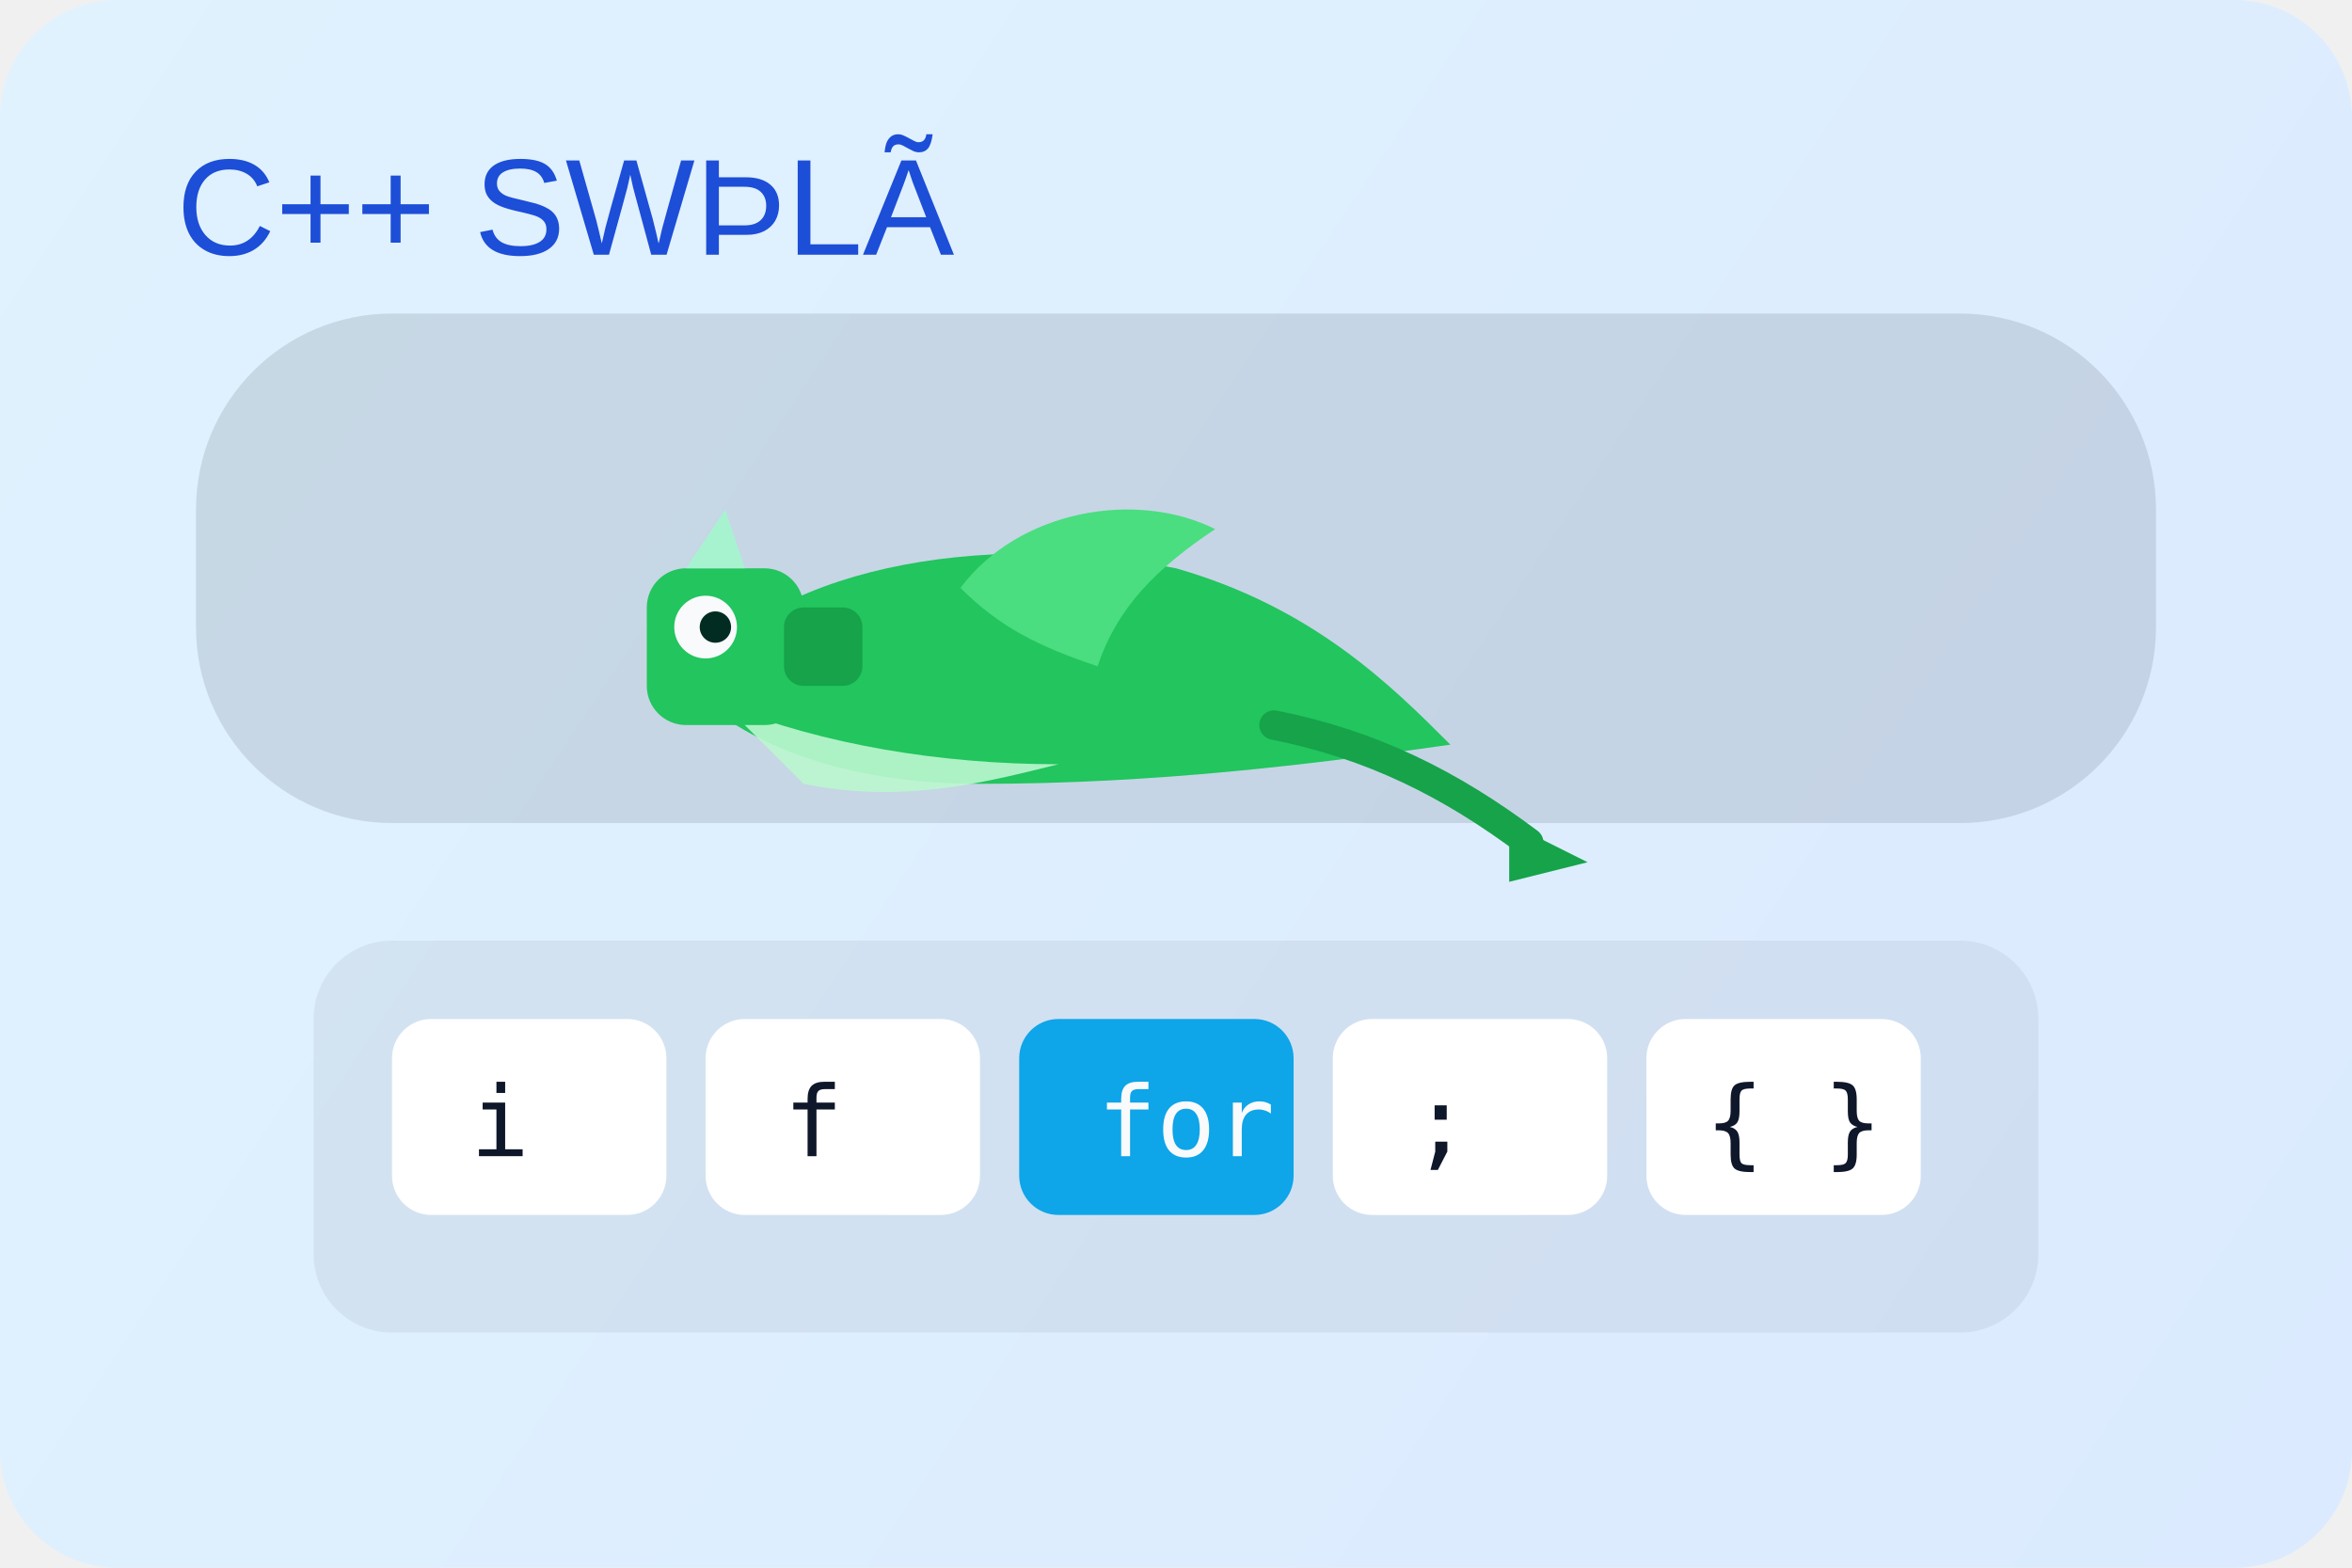
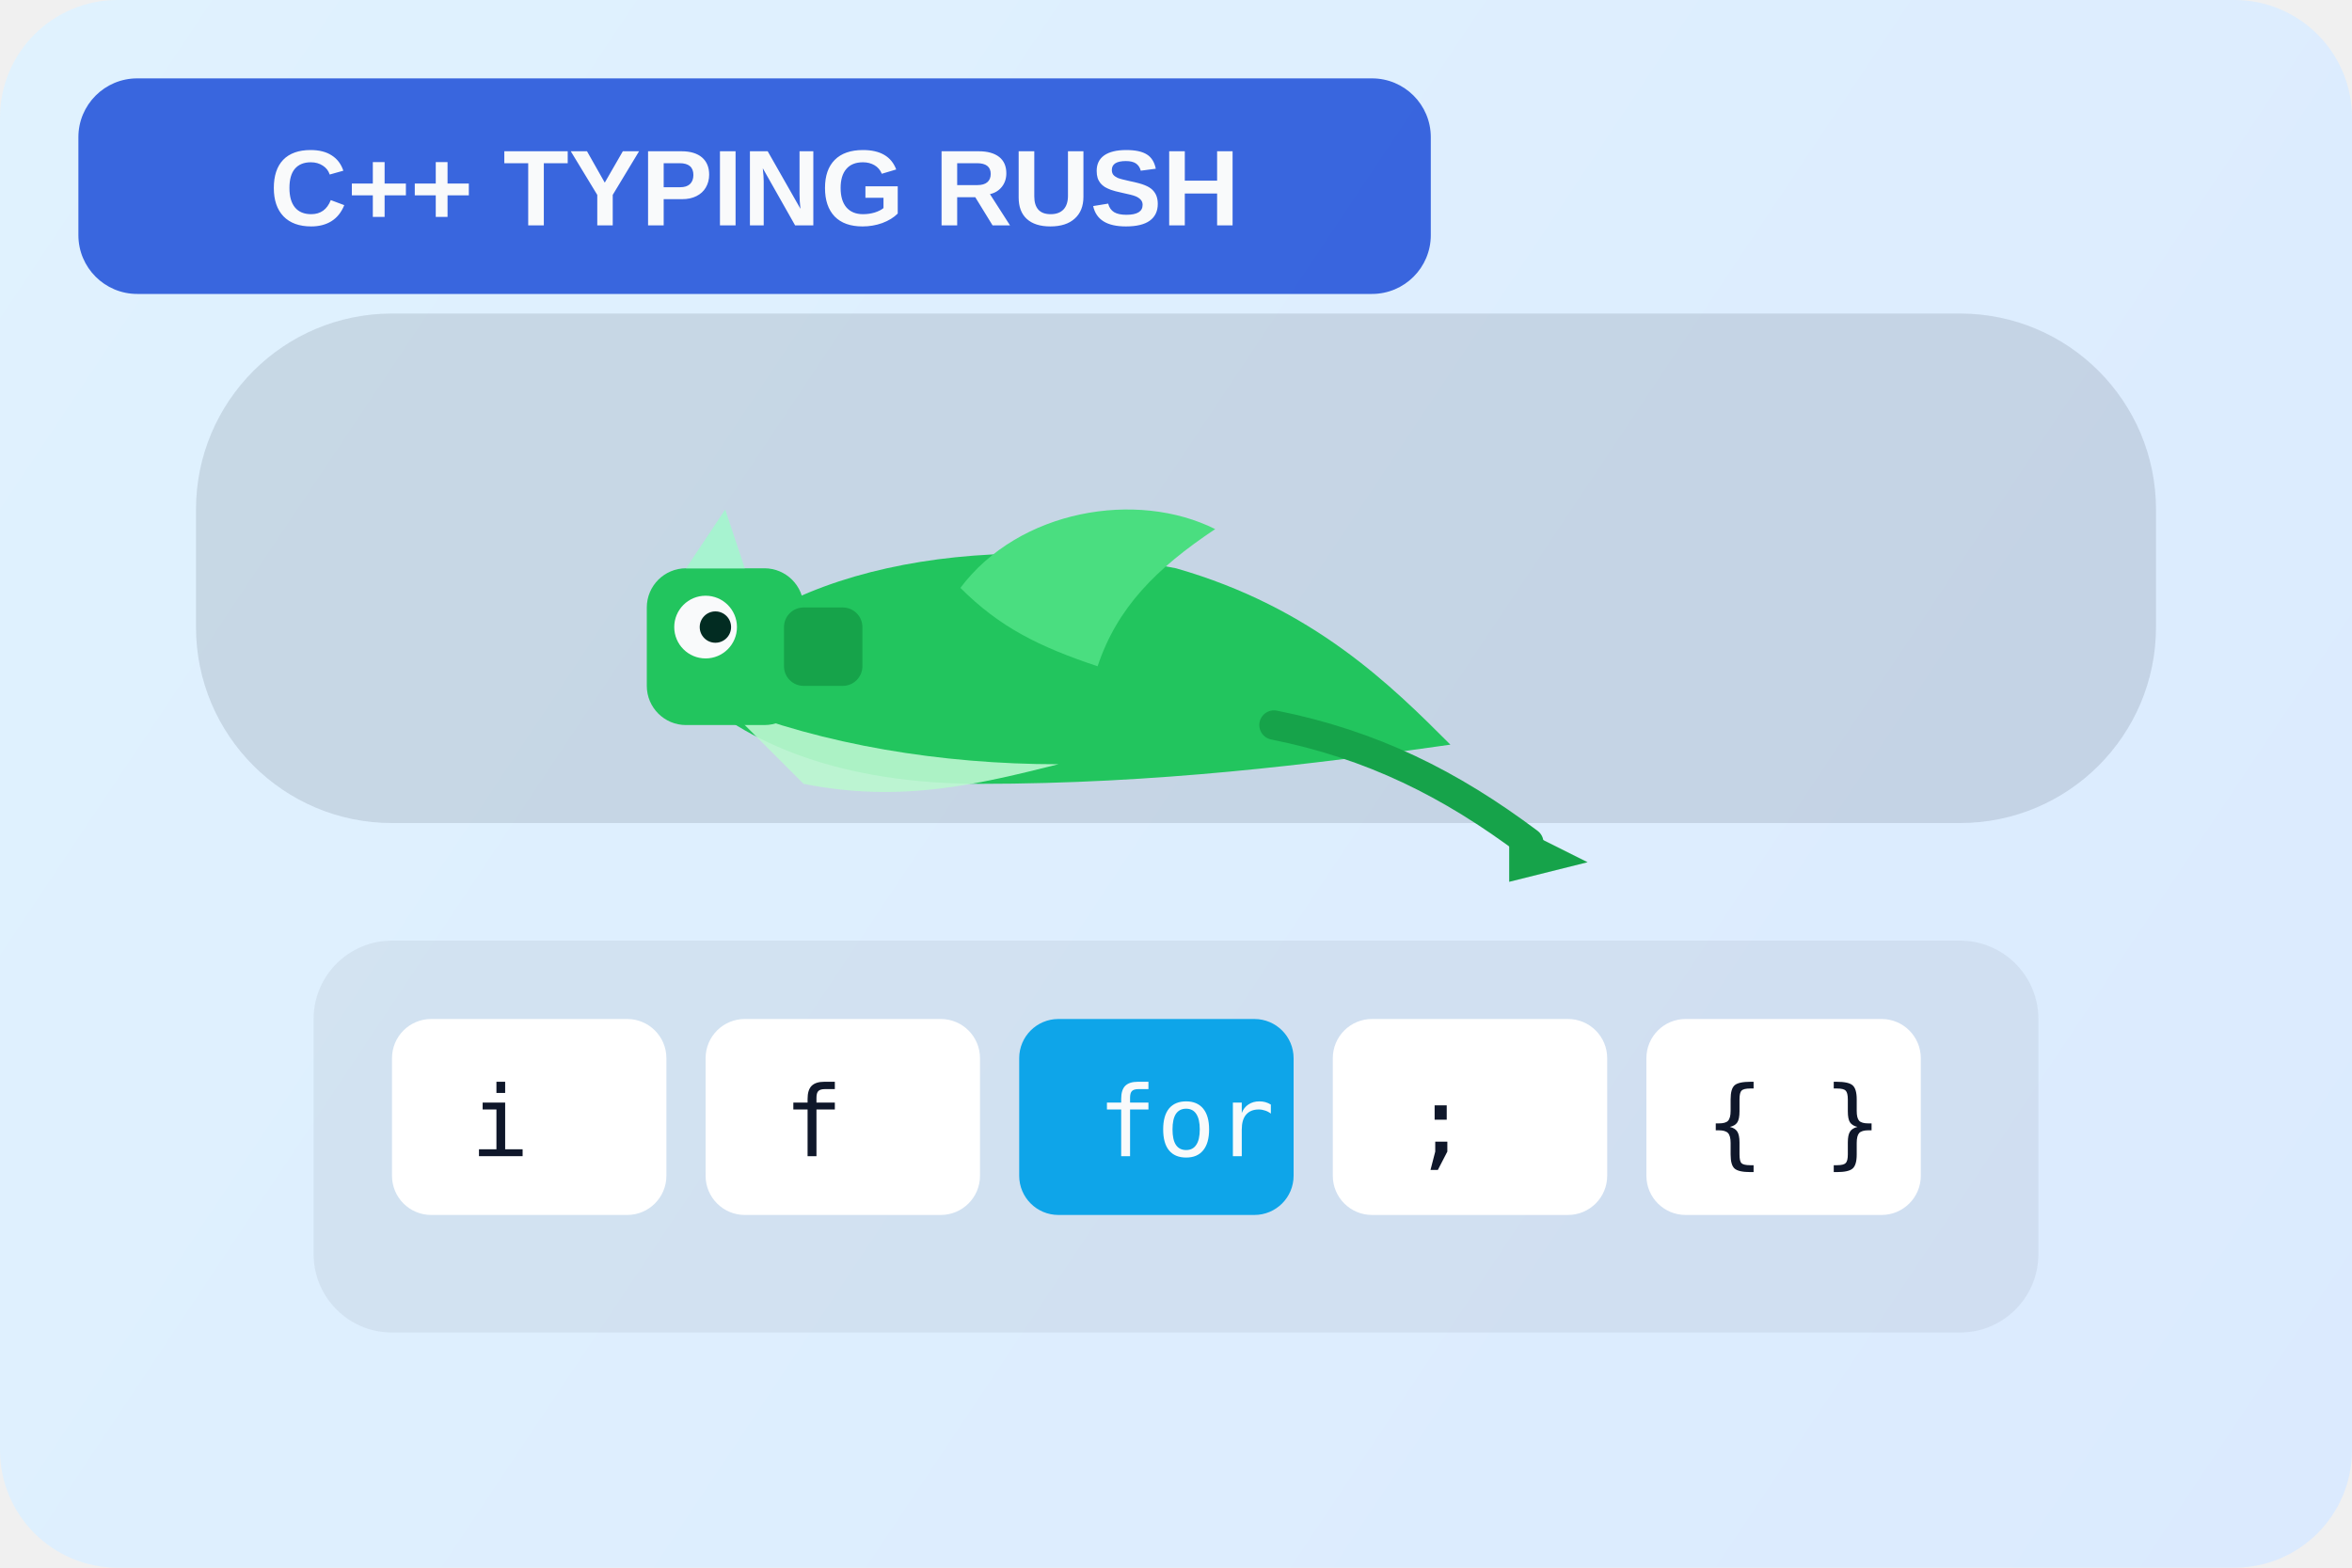
<svg xmlns="http://www.w3.org/2000/svg" width="240" height="160" viewBox="0 0 240 160" fill="none">
  <defs>
    <linearGradient id="mt-bg" x1="0" y1="0" x2="240" y2="160" gradientUnits="userSpaceOnUse">
      <stop offset="0" stop-color="#E0F2FE" />
      <stop offset="1" stop-color="#DBEAFE" />
    </linearGradient>
  </defs>
  <rect width="240" height="160" rx="12" fill="url(#mt-bg)" />
  <rect x="20" y="32" width="200" height="52" rx="20" fill="#0F172A" opacity="0.12" />
  <g transform="translate(70 50)">
    <path d="M0 20 C 8 8 30 4 50 8 C 64 12 72 20 78 26 C 64 28 48 30 30 30 C 16 30 6 26 0 20 Z" fill="#22C55E" />
    <path d="M4 22 C 14 26 26 28 38 28 C 30 30 22 32 12 30 Z" fill="#BBF7D0" opacity="0.9" />
    <rect x="-4" y="8" width="16" height="16" rx="4" fill="#22C55E" />
    <rect x="10" y="12" width="8" height="8" rx="2" fill="#16A34A" />
    <circle cx="2" cy="14" r="3.2" fill="#F9FAFB" />
    <circle cx="3" cy="14" r="1.6" fill="#022C22" />
    <polygon points="0,8 4,2 6,8" fill="#A7F3D0" />
    <path d="M28 10 C 34 2 46 0 54 4 C 48 8 44 12 42 18 C 36 16 32 14 28 10 Z" fill="#4ADE80" />
    <path d="M60 24 C 70 26 78 30 86 36" stroke="#16A34A" stroke-width="3" fill="none" stroke-linecap="round" />
    <polygon points="84,34 92,38 84,40" fill="#16A34A" />
  </g>
  <g transform="translate(32 96)">
    <rect x="0" y="0" width="176" height="40" rx="8" fill="#0F172A" opacity="0.06" />
    <rect x="8" y="8" width="28" height="20" rx="4" fill="#FFFFFF" />
    <rect x="40" y="8" width="28" height="20" rx="4" fill="#FFFFFF" />
    <rect x="72" y="8" width="28" height="20" rx="4" fill="#0EA5E9" />
    <rect x="104" y="8" width="28" height="20" rx="4" fill="#FFFFFF" />
    <rect x="136" y="8" width="28" height="20" rx="4" fill="#FFFFFF" />
    <text x="16" y="22" font-size="10" font-family="Consolas, monospace" fill="#0F172A">i</text>
    <text x="48" y="22" font-size="10" font-family="Consolas, monospace" fill="#0F172A">f</text>
    <text x="80" y="22" font-size="10" font-family="Consolas, monospace" fill="#F9FAFB">for</text>
    <text x="112" y="22" font-size="10" font-family="Consolas, monospace" fill="#0F172A">;</text>
    <text x="142" y="22" font-size="10" font-family="Consolas, monospace" fill="#0F172A">{ }</text>
  </g>
-   <text x="18" y="26" font-size="14" font-family="Arial, Helvetica, sans-serif" fill="#1D4ED8">
-     C++ SWÞL­Ã
-   </text>
+   <rect x="8" y="8" width="138" height="22" rx="6" fill="#1D4ED8" fill-opacity="0.85" />
+   <text x="77" y="23" font-size="11" font-family="Arial,sans-serif" fill="#F9FAFB" font-weight="bold" text-anchor="middle">C++ TYPING RUSH</text>
</svg>
